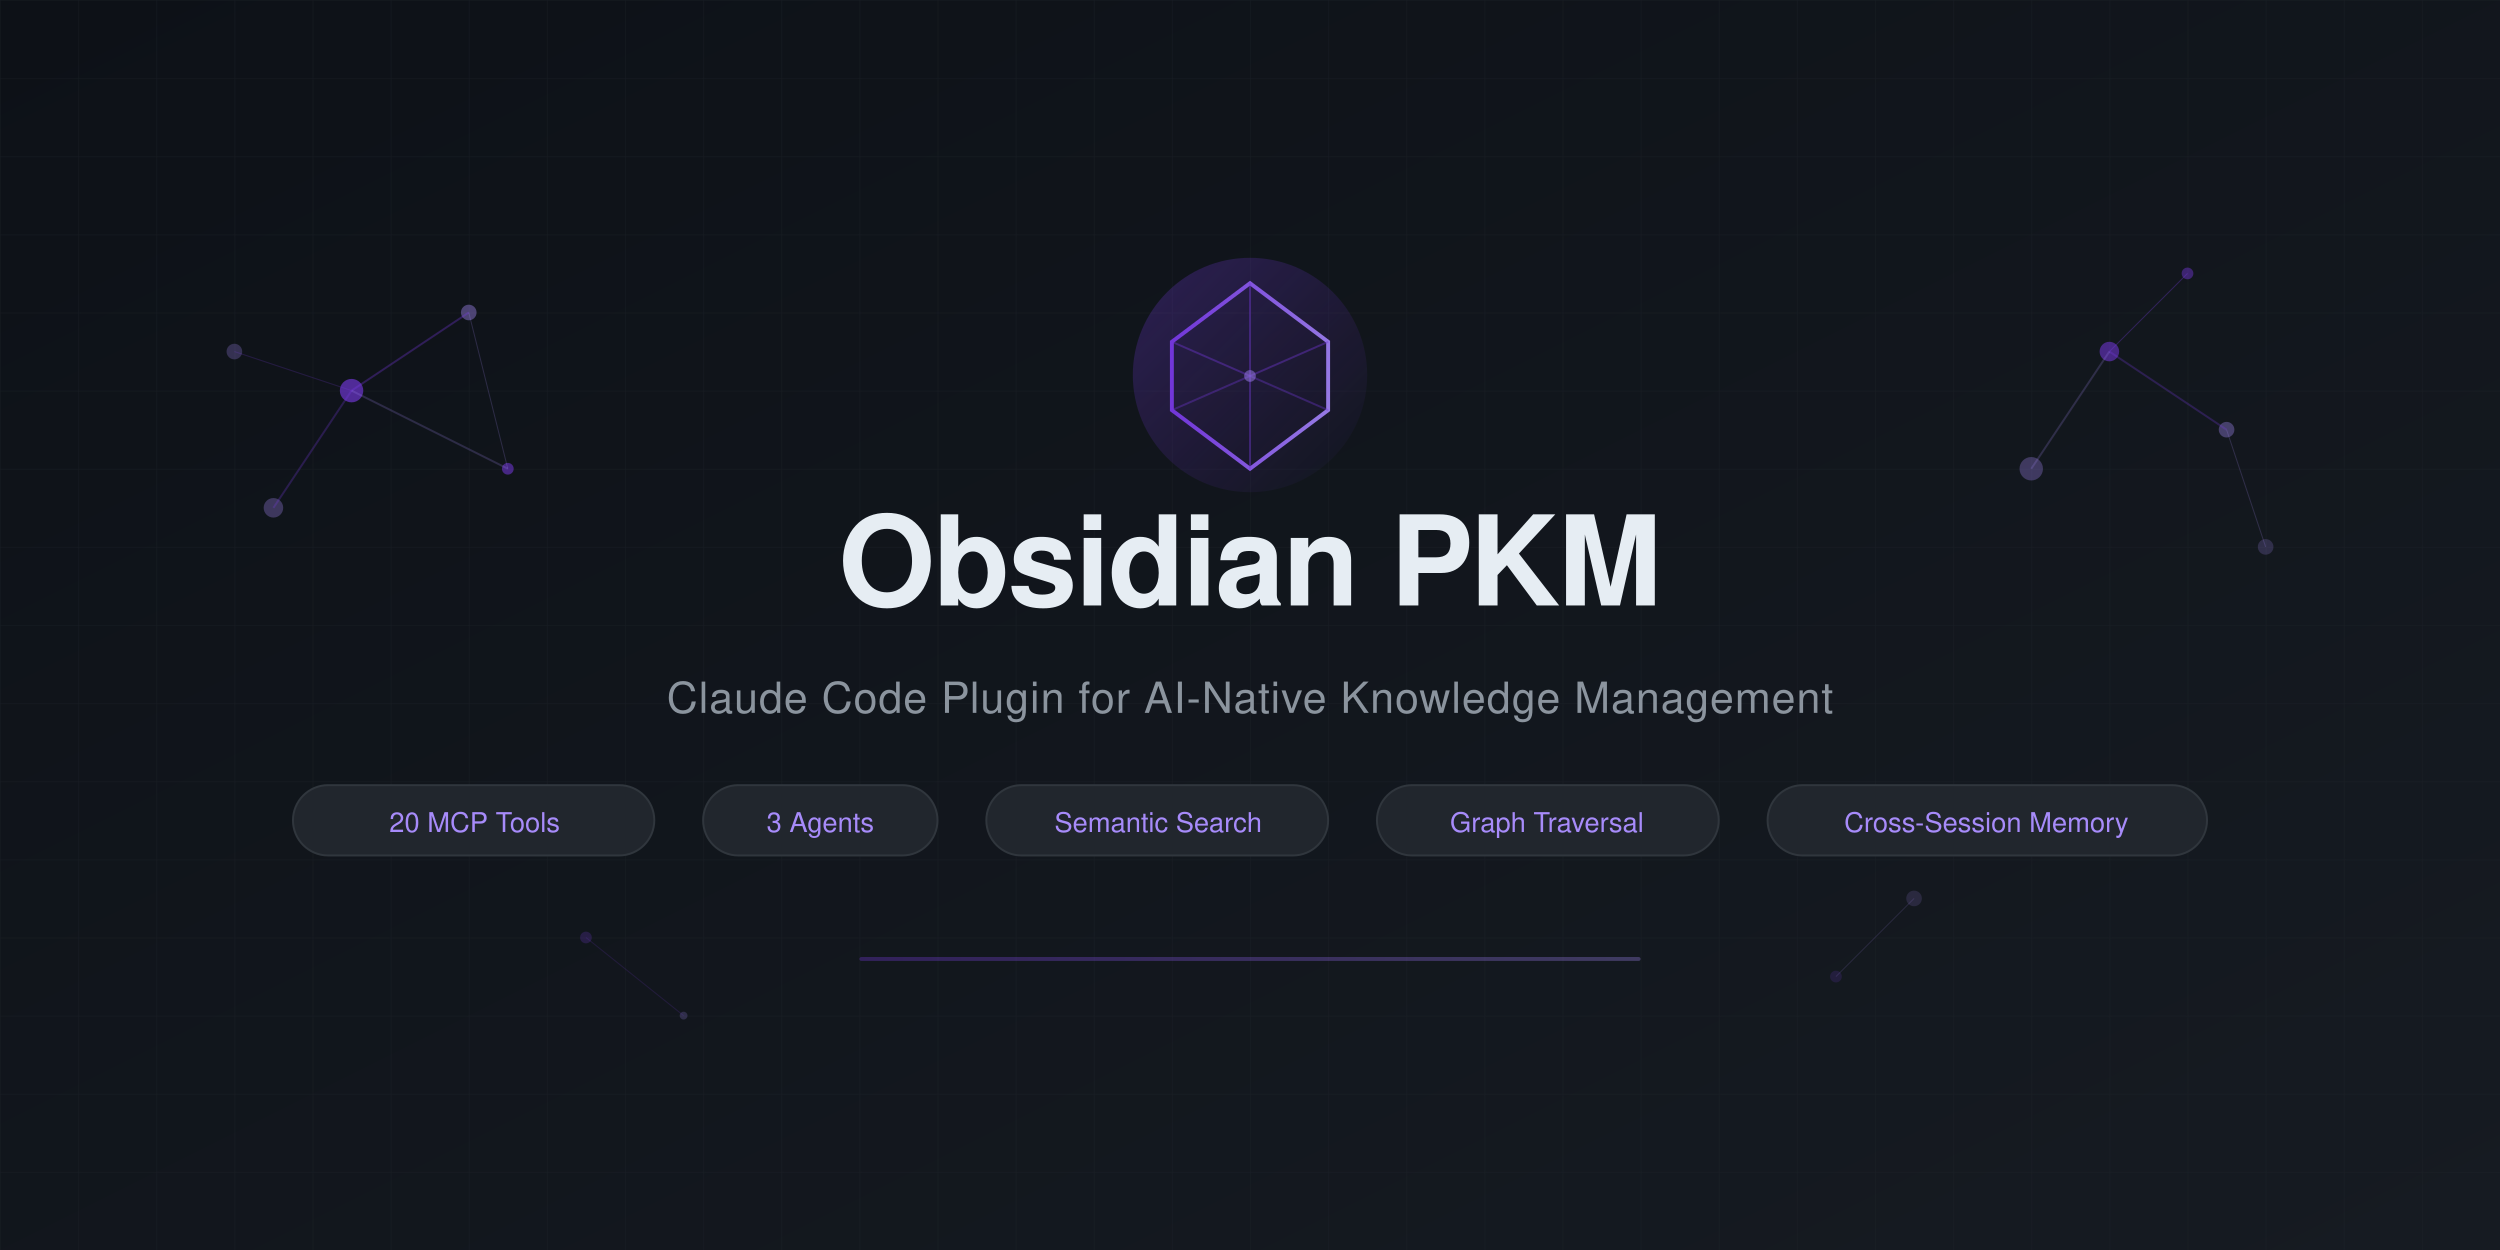
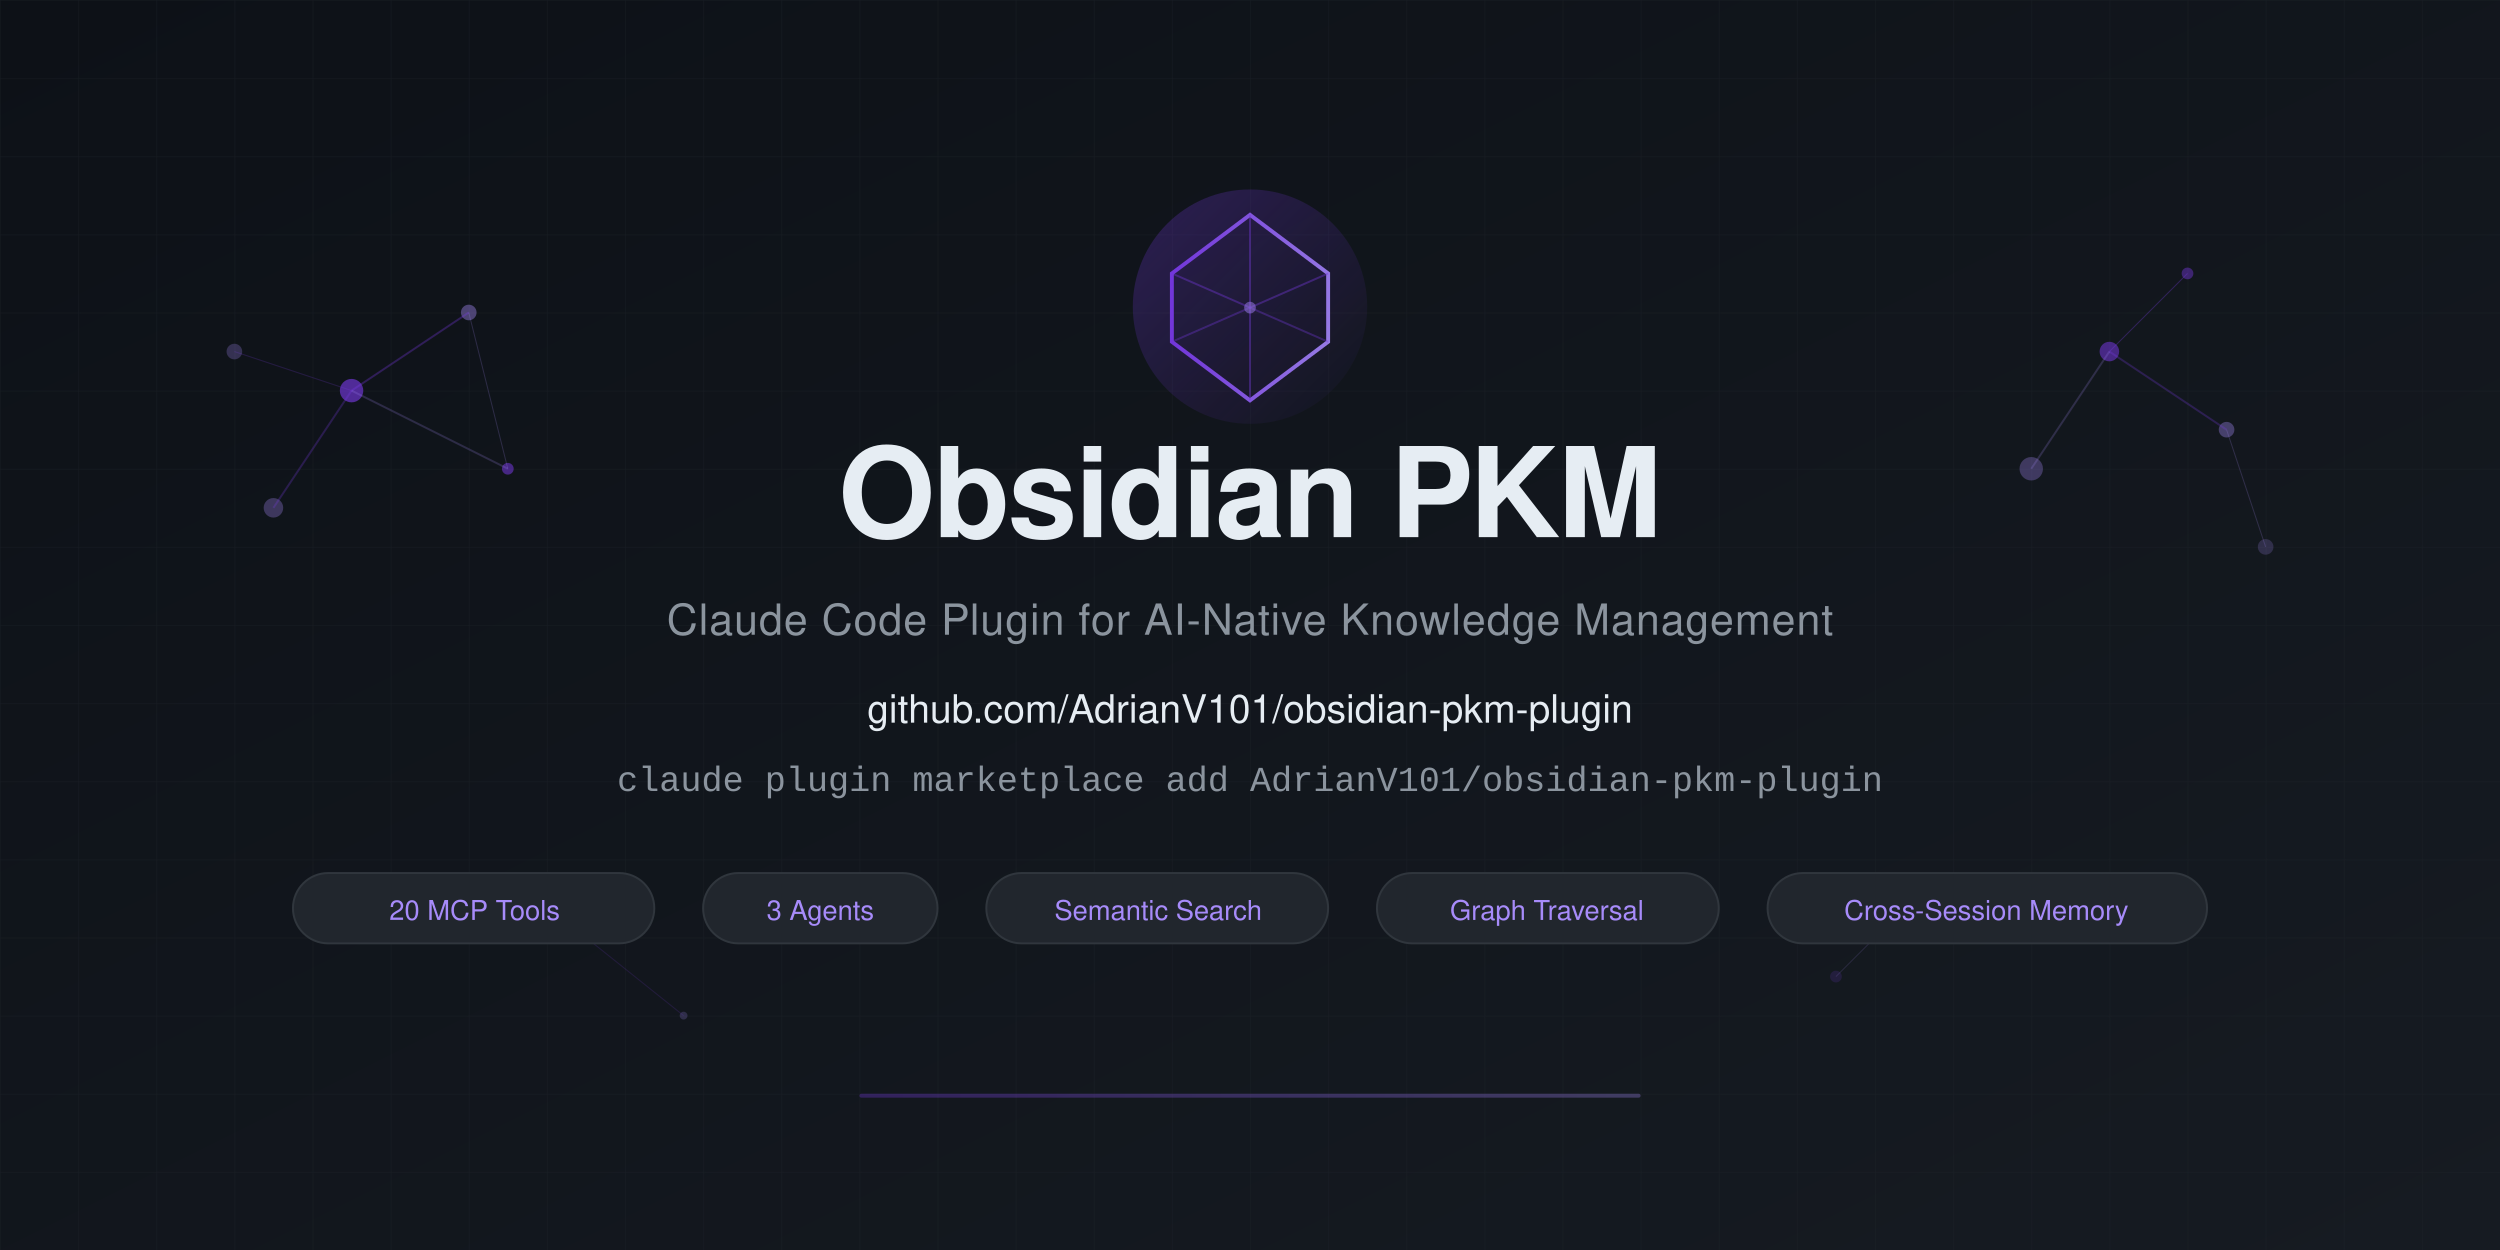
<svg xmlns="http://www.w3.org/2000/svg" viewBox="0 0 1280 640" width="1280" height="640">
  <defs>
    <linearGradient id="bg" x1="0%" y1="0%" x2="100%" y2="100%">
      <stop offset="0%" style="stop-color:#0d1117" />
      <stop offset="100%" style="stop-color:#161b22" />
    </linearGradient>
    <linearGradient id="accent" x1="0%" y1="0%" x2="100%" y2="0%">
      <stop offset="0%" style="stop-color:#7c3aed" />
      <stop offset="100%" style="stop-color:#a78bfa" />
    </linearGradient>
    <linearGradient id="nodeGlow" x1="0%" y1="0%" x2="100%" y2="100%">
      <stop offset="0%" style="stop-color:#7c3aed;stop-opacity:0.3" />
      <stop offset="100%" style="stop-color:#7c3aed;stop-opacity:0" />
    </linearGradient>
  </defs>
  <rect width="1280" height="640" fill="url(#bg)" />
  <pattern id="grid" width="40" height="40" patternUnits="userSpaceOnUse">
    <path d="M 40 0 L 0 0 0 40" fill="none" stroke="#21262d" stroke-width="0.5" />
  </pattern>
  <rect width="1280" height="640" fill="url(#grid)" opacity="0.5" />
  <circle cx="180" cy="200" r="6" fill="#7c3aed" opacity="0.6" />
  <circle cx="240" cy="160" r="4" fill="#a78bfa" opacity="0.4" />
  <circle cx="140" cy="260" r="5" fill="#a78bfa" opacity="0.3" />
  <circle cx="260" cy="240" r="3" fill="#7c3aed" opacity="0.5" />
  <circle cx="120" cy="180" r="4" fill="#a78bfa" opacity="0.25" />
  <line x1="180" y1="200" x2="240" y2="160" stroke="#7c3aed" stroke-width="1" opacity="0.3" />
  <line x1="180" y1="200" x2="140" y2="260" stroke="#7c3aed" stroke-width="1" opacity="0.25" />
  <line x1="180" y1="200" x2="260" y2="240" stroke="#a78bfa" stroke-width="1" opacity="0.2" />
  <line x1="240" y1="160" x2="260" y2="240" stroke="#a78bfa" stroke-width="0.5" opacity="0.2" />
  <line x1="120" y1="180" x2="180" y2="200" stroke="#7c3aed" stroke-width="0.5" opacity="0.2" />
  <circle cx="1080" cy="180" r="5" fill="#7c3aed" opacity="0.5" />
  <circle cx="1140" cy="220" r="4" fill="#a78bfa" opacity="0.35" />
  <circle cx="1040" cy="240" r="6" fill="#a78bfa" opacity="0.3" />
  <circle cx="1120" cy="140" r="3" fill="#7c3aed" opacity="0.4" />
  <circle cx="1160" cy="280" r="4" fill="#a78bfa" opacity="0.2" />
  <line x1="1080" y1="180" x2="1140" y2="220" stroke="#7c3aed" stroke-width="1" opacity="0.25" />
  <line x1="1080" y1="180" x2="1040" y2="240" stroke="#a78bfa" stroke-width="1" opacity="0.2" />
  <line x1="1080" y1="180" x2="1120" y2="140" stroke="#7c3aed" stroke-width="0.5" opacity="0.3" />
  <line x1="1140" y1="220" x2="1160" y2="280" stroke="#a78bfa" stroke-width="0.5" opacity="0.2" />
  <circle cx="300" cy="480" r="3" fill="#7c3aed" opacity="0.2" />
  <circle cx="980" cy="460" r="4" fill="#a78bfa" opacity="0.15" />
  <circle cx="350" cy="520" r="2" fill="#a78bfa" opacity="0.2" />
  <circle cx="940" cy="500" r="3" fill="#7c3aed" opacity="0.15" />
  <line x1="300" y1="480" x2="350" y2="520" stroke="#7c3aed" stroke-width="0.5" opacity="0.15" />
  <line x1="940" y1="500" x2="980" y2="460" stroke="#a78bfa" stroke-width="0.5" opacity="0.15" />
-   <g transform="translate(640, 190)" opacity="0.9">
+   <g transform="translate(640, 155)" opacity="0.9">
    <polygon points="0,-45 40,-15 40,20 0,50 -40,20 -40,-15" fill="none" stroke="url(#accent)" stroke-width="2" />
    <line x1="0" y1="-45" x2="0" y2="2.5" stroke="#7c3aed" stroke-width="1" opacity="0.4" />
    <line x1="40" y1="-15" x2="0" y2="2.5" stroke="#7c3aed" stroke-width="1" opacity="0.4" />
    <line x1="40" y1="20" x2="0" y2="2.5" stroke="#7c3aed" stroke-width="1" opacity="0.35" />
    <line x1="0" y1="50" x2="0" y2="2.5" stroke="#7c3aed" stroke-width="1" opacity="0.4" />
    <line x1="-40" y1="20" x2="0" y2="2.5" stroke="#7c3aed" stroke-width="1" opacity="0.35" />
    <line x1="-40" y1="-15" x2="0" y2="2.5" stroke="#7c3aed" stroke-width="1" opacity="0.4" />
    <circle cx="0" cy="2.5" r="3" fill="#a78bfa" opacity="0.55" />
    <circle cx="0" cy="2" r="60" fill="url(#nodeGlow)" />
  </g>
-   <text x="640" y="310" text-anchor="middle" font-family="-apple-system, BlinkMacSystemFont, 'Segoe UI', Helvetica, Arial, sans-serif" font-size="64" font-weight="700" fill="#e6edf3" letter-spacing="-1">
+   <text x="640" y="275" text-anchor="middle" font-family="-apple-system, BlinkMacSystemFont, 'Segoe UI', Helvetica, Arial, sans-serif" font-size="64" font-weight="700" fill="#e6edf3" letter-spacing="-1">
    Obsidian PKM
  </text>
-   <text x="640" y="365" text-anchor="middle" font-family="-apple-system, BlinkMacSystemFont, 'Segoe UI', Helvetica, Arial, sans-serif" font-size="22" fill="#8b949e" letter-spacing="0.5">
+   <text x="640" y="325" text-anchor="middle" font-family="-apple-system, BlinkMacSystemFont, 'Segoe UI', Helvetica, Arial, sans-serif" font-size="22" fill="#8b949e" letter-spacing="0.5">
    Claude Code Plugin for AI-Native Knowledge Management
  </text>
-   <g transform="translate(640, 420)">
+   <text x="640" y="370" text-anchor="middle" font-family="-apple-system, BlinkMacSystemFont, 'Segoe UI', Helvetica, Arial, sans-serif" font-size="20" fill="#e6edf3">
+     github.com/AdrianV101/obsidian-pkm-plugin
+   </text>
+   <text x="640" y="405" text-anchor="middle" font-family="'SFMono-Regular', Consolas, 'Liberation Mono', Menlo, monospace" font-size="18" fill="#8b949e">
+     claude plugin marketplace add AdrianV101/obsidian-pkm-plugin
+   </text>
+   <g transform="translate(640, 465)">
    <rect x="-490" y="-18" width="185" height="36" rx="18" fill="#21262d" stroke="#30363d" stroke-width="1" />
    <rect x="-280" y="-18" width="120" height="36" rx="18" fill="#21262d" stroke="#30363d" stroke-width="1" />
    <rect x="-135" y="-18" width="175" height="36" rx="18" fill="#21262d" stroke="#30363d" stroke-width="1" />
    <rect x="65" y="-18" width="175" height="36" rx="18" fill="#21262d" stroke="#30363d" stroke-width="1" />
    <rect x="265" y="-18" width="225" height="36" rx="18" fill="#21262d" stroke="#30363d" stroke-width="1" />
    <text x="-397" y="6" text-anchor="middle" font-family="-apple-system, BlinkMacSystemFont, 'Segoe UI', Helvetica, Arial, sans-serif" font-size="14" fill="#a78bfa" font-weight="500">20 MCP Tools</text>
    <text x="-220" y="6" text-anchor="middle" font-family="-apple-system, BlinkMacSystemFont, 'Segoe UI', Helvetica, Arial, sans-serif" font-size="14" fill="#a78bfa" font-weight="500">3 Agents</text>
    <text x="-47" y="6" text-anchor="middle" font-family="-apple-system, BlinkMacSystemFont, 'Segoe UI', Helvetica, Arial, sans-serif" font-size="14" fill="#a78bfa" font-weight="500">Semantic Search</text>
    <text x="152" y="6" text-anchor="middle" font-family="-apple-system, BlinkMacSystemFont, 'Segoe UI', Helvetica, Arial, sans-serif" font-size="14" fill="#a78bfa" font-weight="500">Graph Traversal</text>
    <text x="377" y="6" text-anchor="middle" font-family="-apple-system, BlinkMacSystemFont, 'Segoe UI', Helvetica, Arial, sans-serif" font-size="14" fill="#a78bfa" font-weight="500">Cross-Session Memory</text>
  </g>
-   <rect x="440" y="490" width="400" height="2" rx="1" fill="url(#accent)" opacity="0.3" />
+   <rect x="440" y="560" width="400" height="2" rx="1" fill="url(#accent)" opacity="0.3" />
</svg>
